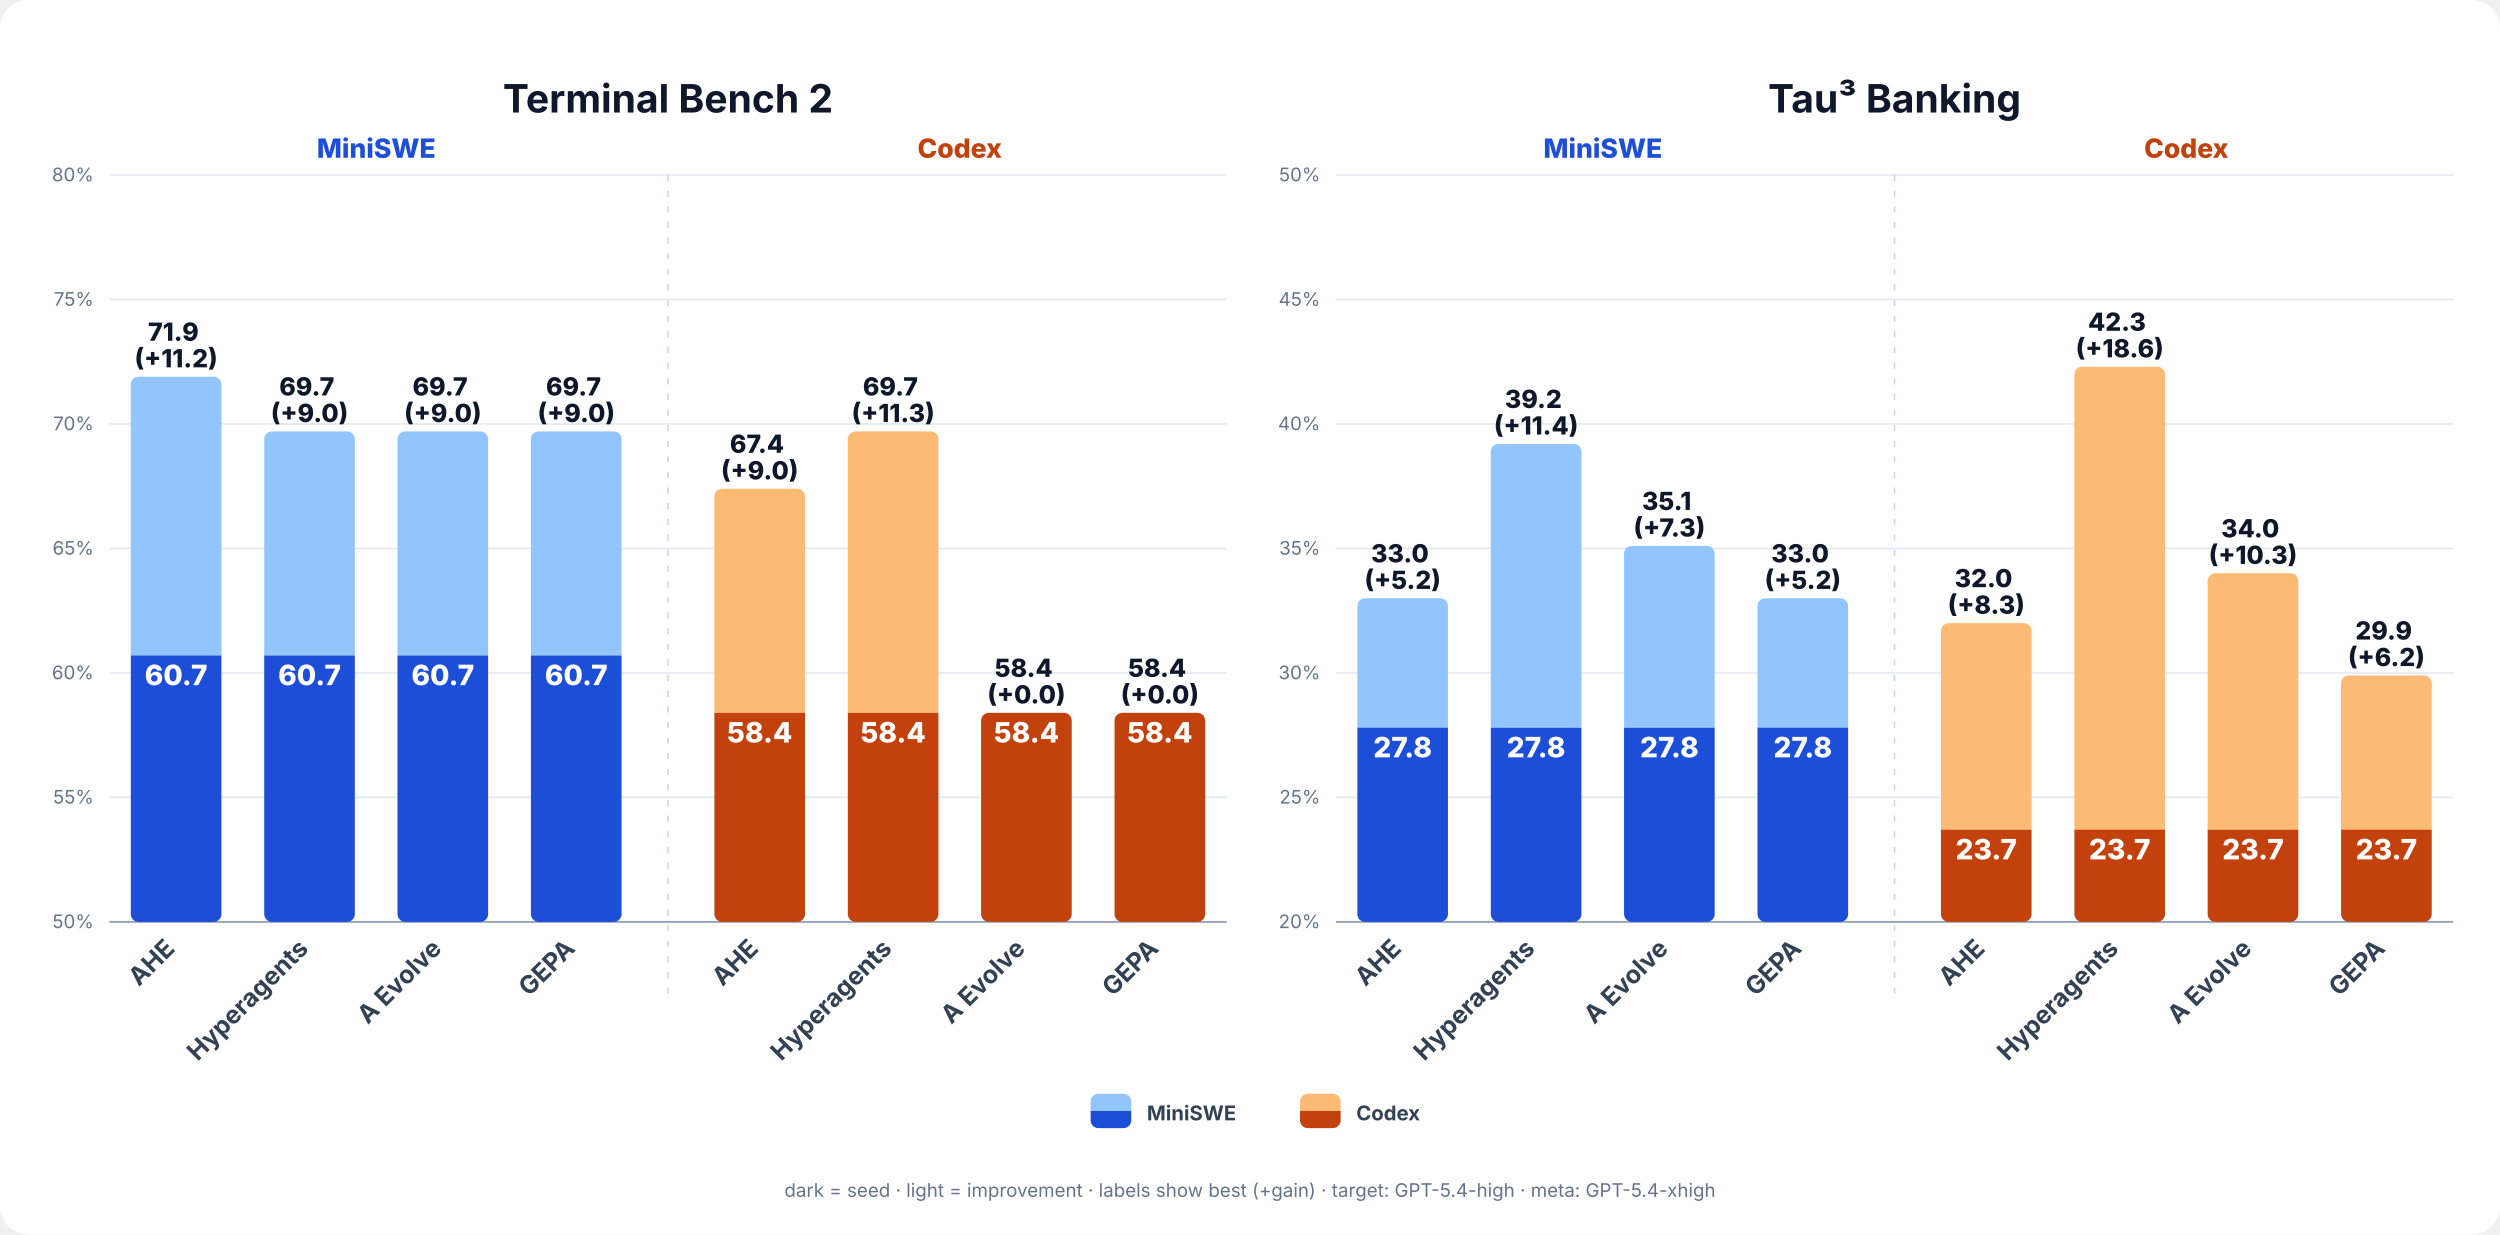
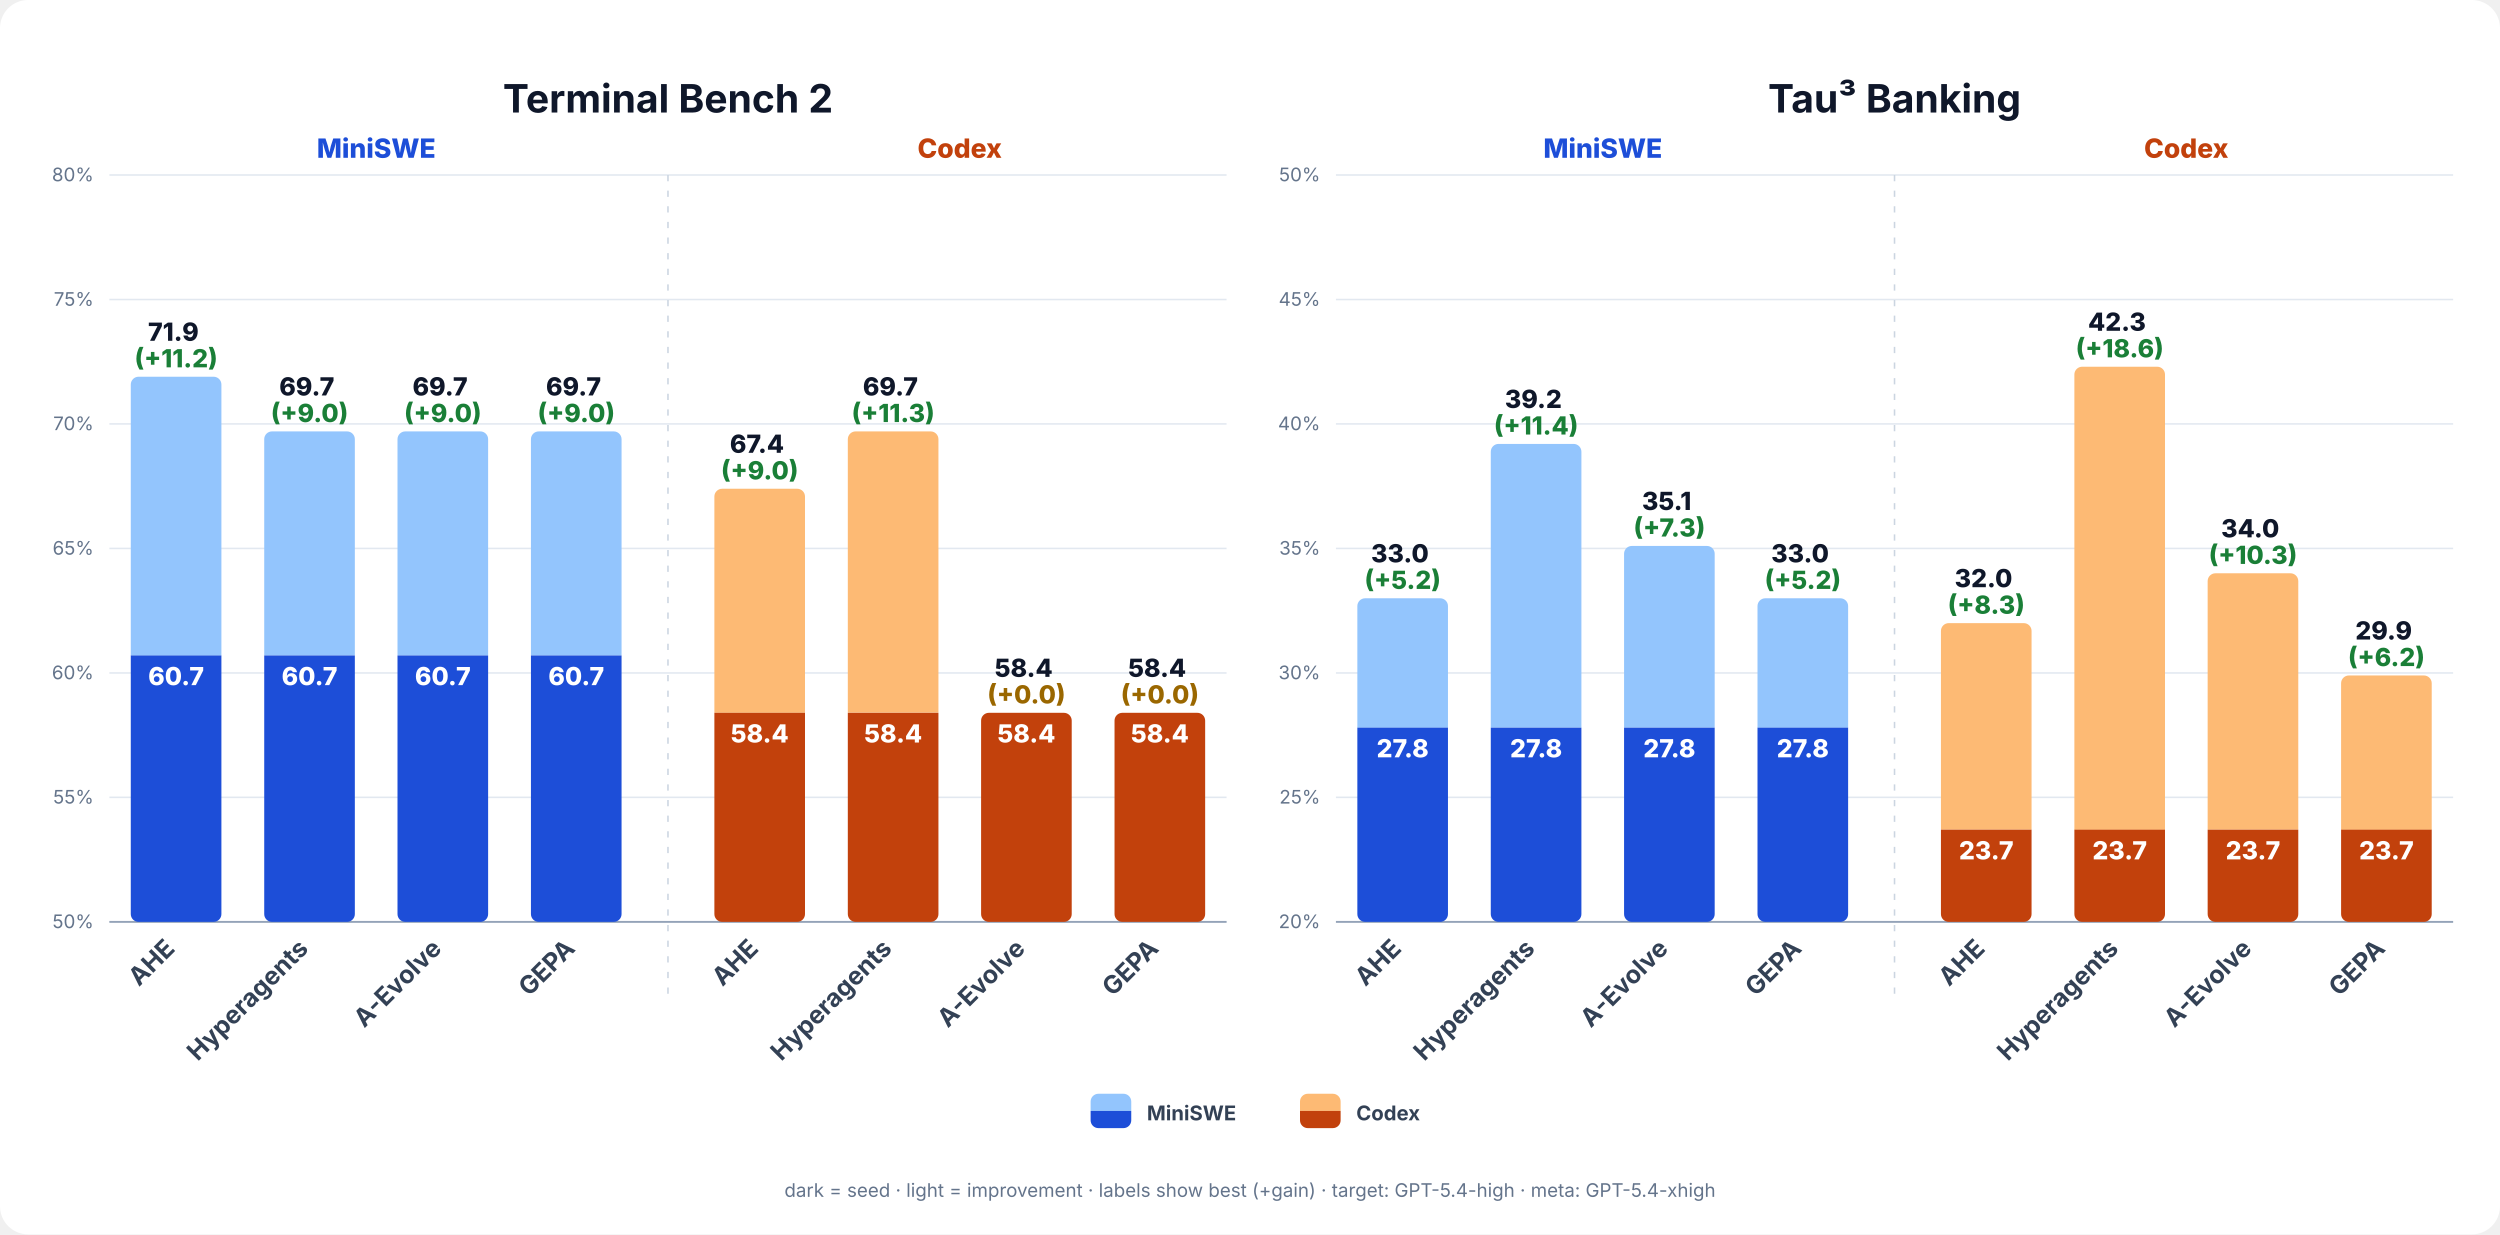
<svg xmlns="http://www.w3.org/2000/svg" width="1600" height="790" viewBox="0 0 1600 790" role="img" aria-labelledby="title desc">
  <rect width="1600" height="790" rx="18" fill="#FFFFFF" />
-   <style>text{font-family:Inter,ui-sans-serif,system-ui,-apple-system,BlinkMacSystemFont,"Segoe UI",sans-serif}.title{font-size:25px;font-weight:750;fill:#0F172A}.axis{font-size:12px;fill:#64748B}.method{font-size:16px;font-weight:750;fill:#334155}.seed{font-size:18px;font-weight:800;fill:#FFFFFF}.best{font-size:16px;font-weight:800;fill:#0F172A}.agent{font-size:17px;font-weight:800}.legend{font-size:13px;font-weight:650;fill:#334155}.note{font-size:12px;fill:#64748B}</style>
+   <style>text{font-family:Inter,ui-sans-serif,system-ui,-apple-system,BlinkMacSystemFont,"Segoe UI",sans-serif}.title{font-size:25px;font-weight:750;fill:#0F172A}.axis{font-size:12px;fill:#64748B}.method{font-size:16px;font-weight:750;fill:#334155}.seed{font-size:16px;font-weight:800;fill:#FFFFFF}.best{font-size:16px;font-weight:800;fill:#0F172A}.delta-up{fill:#1A7F37}.delta-down{fill:#CF222E}.delta-flat{fill:#9A6700}.agent{font-size:17px;font-weight:800}.legend{font-size:13px;font-weight:650;fill:#334155}.note{font-size:12px;fill:#64748B}</style>
  <text class="title" x="427.5" y="72" text-anchor="middle">Terminal Bench 2</text>
  <line x1="70.0" y1="590.0" x2="785.0" y2="590.0" stroke="#E2E8F0" />
  <text class="axis" x="60.0" y="594.0" text-anchor="end">50%</text>
  <line x1="70.0" y1="510.3" x2="785.0" y2="510.3" stroke="#E2E8F0" />
  <text class="axis" x="60.0" y="514.3" text-anchor="end">55%</text>
  <line x1="70.0" y1="430.7" x2="785.0" y2="430.7" stroke="#E2E8F0" />
  <text class="axis" x="60.0" y="434.7" text-anchor="end">60%</text>
  <line x1="70.0" y1="351.0" x2="785.0" y2="351.0" stroke="#E2E8F0" />
  <text class="axis" x="60.0" y="355.0" text-anchor="end">65%</text>
  <line x1="70.0" y1="271.3" x2="785.0" y2="271.3" stroke="#E2E8F0" />
  <text class="axis" x="60.0" y="275.3" text-anchor="end">70%</text>
  <line x1="70.0" y1="191.7" x2="785.0" y2="191.7" stroke="#E2E8F0" />
  <text class="axis" x="60.0" y="195.7" text-anchor="end">75%</text>
  <line x1="70.0" y1="112.0" x2="785.0" y2="112.0" stroke="#E2E8F0" />
  <text class="axis" x="60.0" y="116.0" text-anchor="end">80%</text>
  <line x1="70.0" y1="590" x2="785.0" y2="590" stroke="#94A3B8" stroke-width="1.2" />
  <line x1="427.5" y1="112" x2="427.5" y2="637" stroke="#CBD5E1" stroke-dasharray="4 6" />
  <text class="agent" x="240.8" y="101" text-anchor="middle" fill="#1D4ED8">MiniSWE</text>
  <defs>
    <clipPath id="b-0-0-0">
      <rect x="83.7" y="241.1" width="58" height="348.9" rx="5" />
    </clipPath>
  </defs>
  <g clip-path="url(#b-0-0-0)">
    <rect x="83.7" y="241.1" width="58" height="178.5" fill="#93C5FD" />
    <rect x="83.7" y="419.5" width="58" height="170.5" fill="#1D4ED8" />
  </g>
  <text class="seed" x="112.7" y="438.5" text-anchor="middle">60.7</text>
  <text class="best" x="112.7" y="218.1" text-anchor="middle">
    <tspan x="112.7">71.9</tspan>
-     <tspan x="112.7" dy="17">(+11.2)</tspan>
+     <tspan class="delta-up" x="112.7" dy="17">(+11.2)</tspan>
  </text>
  <text class="method" x="112.7" y="608" text-anchor="end" transform="rotate(-45 112.7 608)">AHE</text>
  <defs>
    <clipPath id="b-0-0-1">
      <rect x="169.1" y="276.1" width="58" height="313.9" rx="5" />
    </clipPath>
  </defs>
  <g clip-path="url(#b-0-0-1)">
    <rect x="169.1" y="276.1" width="58" height="143.4" fill="#93C5FD" />
    <rect x="169.1" y="419.5" width="58" height="170.5" fill="#1D4ED8" />
  </g>
  <text class="seed" x="198.1" y="438.5" text-anchor="middle">60.7</text>
  <text class="best" x="198.1" y="253.1" text-anchor="middle">
    <tspan x="198.1">69.7</tspan>
-     <tspan x="198.1" dy="17">(+9.0)</tspan>
+     <tspan class="delta-up" x="198.1" dy="17">(+9.0)</tspan>
  </text>
  <text class="method" x="198.1" y="608" text-anchor="end" transform="rotate(-45 198.1 608)">Hyperagents</text>
  <defs>
    <clipPath id="b-0-0-2">
      <rect x="254.4" y="276.1" width="58" height="313.9" rx="5" />
    </clipPath>
  </defs>
  <g clip-path="url(#b-0-0-2)">
    <rect x="254.4" y="276.1" width="58" height="143.4" fill="#93C5FD" />
    <rect x="254.4" y="419.5" width="58" height="170.5" fill="#1D4ED8" />
  </g>
  <text class="seed" x="283.4" y="438.5" text-anchor="middle">60.7</text>
  <text class="best" x="283.4" y="253.1" text-anchor="middle">
    <tspan x="283.4">69.7</tspan>
-     <tspan x="283.4" dy="17">(+9.0)</tspan>
-   </text>
-   <text class="method" x="283.4" y="608" text-anchor="end" transform="rotate(-45 283.4 608)">A Evolve</text>
+     <tspan class="delta-up" x="283.4" dy="17">(+9.0)</tspan>
+   </text>
+   <text class="method" x="283.4" y="608" text-anchor="end" transform="rotate(-45 283.4 608)">A-Evolve</text>
  <defs>
    <clipPath id="b-0-0-3">
      <rect x="339.8" y="276.1" width="58" height="313.9" rx="5" />
    </clipPath>
  </defs>
  <g clip-path="url(#b-0-0-3)">
    <rect x="339.8" y="276.1" width="58" height="143.4" fill="#93C5FD" />
    <rect x="339.8" y="419.5" width="58" height="170.5" fill="#1D4ED8" />
  </g>
  <text class="seed" x="368.8" y="438.5" text-anchor="middle">60.7</text>
  <text class="best" x="368.8" y="253.1" text-anchor="middle">
    <tspan x="368.8">69.7</tspan>
-     <tspan x="368.8" dy="17">(+9.0)</tspan>
+     <tspan class="delta-up" x="368.8" dy="17">(+9.0)</tspan>
  </text>
  <text class="method" x="368.8" y="608" text-anchor="end" transform="rotate(-45 368.8 608)">GEPA</text>
  <text class="agent" x="614.2" y="101" text-anchor="middle" fill="#C2410C">Codex</text>
  <defs>
    <clipPath id="b-0-1-0">
      <rect x="457.2" y="312.8" width="58" height="277.2" rx="5" />
    </clipPath>
  </defs>
  <g clip-path="url(#b-0-1-0)">
    <rect x="457.2" y="312.8" width="58" height="143.4" fill="#FDBA74" />
    <rect x="457.2" y="456.2" width="58" height="133.8" fill="#C2410C" />
  </g>
  <text class="seed" x="486.2" y="475.2" text-anchor="middle">58.4</text>
  <text class="best" x="486.2" y="289.8" text-anchor="middle">
    <tspan x="486.2">67.4</tspan>
-     <tspan x="486.2" dy="17">(+9.0)</tspan>
+     <tspan class="delta-up" x="486.2" dy="17">(+9.0)</tspan>
  </text>
  <text class="method" x="486.2" y="608" text-anchor="end" transform="rotate(-45 486.2 608)">AHE</text>
  <defs>
    <clipPath id="b-0-1-1">
      <rect x="542.6" y="276.1" width="58" height="313.9" rx="5" />
    </clipPath>
  </defs>
  <g clip-path="url(#b-0-1-1)">
    <rect x="542.6" y="276.1" width="58" height="180.0" fill="#FDBA74" />
    <rect x="542.6" y="456.2" width="58" height="133.8" fill="#C2410C" />
  </g>
  <text class="seed" x="571.6" y="475.2" text-anchor="middle">58.4</text>
  <text class="best" x="571.6" y="253.1" text-anchor="middle">
    <tspan x="571.6">69.7</tspan>
-     <tspan x="571.6" dy="17">(+11.3)</tspan>
+     <tspan class="delta-up" x="571.6" dy="17">(+11.3)</tspan>
  </text>
  <text class="method" x="571.6" y="608" text-anchor="end" transform="rotate(-45 571.6 608)">Hyperagents</text>
  <defs>
    <clipPath id="b-0-1-2">
      <rect x="627.9" y="456.2" width="58" height="133.8" rx="5" />
    </clipPath>
  </defs>
  <g clip-path="url(#b-0-1-2)">
    <rect x="627.9" y="456.2" width="58" height="0.0" fill="#FDBA74" />
    <rect x="627.9" y="456.2" width="58" height="133.8" fill="#C2410C" />
  </g>
  <text class="seed" x="656.9" y="475.2" text-anchor="middle">58.4</text>
  <text class="best" x="656.9" y="433.2" text-anchor="middle">
    <tspan x="656.9">58.4</tspan>
-     <tspan x="656.9" dy="17">(+0.0)</tspan>
-   </text>
-   <text class="method" x="656.9" y="608" text-anchor="end" transform="rotate(-45 656.9 608)">A Evolve</text>
+     <tspan class="delta-flat" x="656.9" dy="17">(+0.0)</tspan>
+   </text>
+   <text class="method" x="656.9" y="608" text-anchor="end" transform="rotate(-45 656.9 608)">A-Evolve</text>
  <defs>
    <clipPath id="b-0-1-3">
      <rect x="713.3" y="456.2" width="58" height="133.8" rx="5" />
    </clipPath>
  </defs>
  <g clip-path="url(#b-0-1-3)">
    <rect x="713.3" y="456.2" width="58" height="0.0" fill="#FDBA74" />
    <rect x="713.3" y="456.2" width="58" height="133.8" fill="#C2410C" />
  </g>
  <text class="seed" x="742.3" y="475.2" text-anchor="middle">58.4</text>
  <text class="best" x="742.3" y="433.2" text-anchor="middle">
    <tspan x="742.3">58.4</tspan>
-     <tspan x="742.3" dy="17">(+0.0)</tspan>
+     <tspan class="delta-flat" x="742.3" dy="17">(+0.0)</tspan>
  </text>
  <text class="method" x="742.3" y="608" text-anchor="end" transform="rotate(-45 742.3 608)">GEPA</text>
  <text class="title" x="1212.5" y="72" text-anchor="middle">Tau³ Banking</text>
  <line x1="855.0" y1="590.0" x2="1570.0" y2="590.0" stroke="#E2E8F0" />
  <text class="axis" x="845.0" y="594.0" text-anchor="end">20%</text>
  <line x1="855.0" y1="510.3" x2="1570.0" y2="510.3" stroke="#E2E8F0" />
  <text class="axis" x="845.0" y="514.3" text-anchor="end">25%</text>
  <line x1="855.0" y1="430.7" x2="1570.0" y2="430.7" stroke="#E2E8F0" />
  <text class="axis" x="845.0" y="434.7" text-anchor="end">30%</text>
  <line x1="855.0" y1="351.0" x2="1570.0" y2="351.0" stroke="#E2E8F0" />
  <text class="axis" x="845.0" y="355.0" text-anchor="end">35%</text>
  <line x1="855.0" y1="271.3" x2="1570.0" y2="271.3" stroke="#E2E8F0" />
  <text class="axis" x="845.0" y="275.3" text-anchor="end">40%</text>
  <line x1="855.0" y1="191.7" x2="1570.0" y2="191.7" stroke="#E2E8F0" />
  <text class="axis" x="845.0" y="195.7" text-anchor="end">45%</text>
  <line x1="855.0" y1="112.0" x2="1570.0" y2="112.0" stroke="#E2E8F0" />
  <text class="axis" x="845.0" y="116.0" text-anchor="end">50%</text>
  <line x1="855.0" y1="590" x2="1570.0" y2="590" stroke="#94A3B8" stroke-width="1.2" />
  <line x1="1212.5" y1="112" x2="1212.5" y2="637" stroke="#CBD5E1" stroke-dasharray="4 6" />
  <text class="agent" x="1025.8" y="101" text-anchor="middle" fill="#1D4ED8">MiniSWE</text>
  <defs>
    <clipPath id="b-1-0-0">
      <rect x="868.7" y="382.9" width="58" height="207.1" rx="5" />
    </clipPath>
  </defs>
  <g clip-path="url(#b-1-0-0)">
    <rect x="868.7" y="382.9" width="58" height="82.9" fill="#93C5FD" />
    <rect x="868.7" y="465.7" width="58" height="124.3" fill="#1D4ED8" />
  </g>
  <text class="seed" x="897.7" y="484.7" text-anchor="middle">27.8</text>
  <text class="best" x="897.7" y="359.9" text-anchor="middle">
    <tspan x="897.7">33.0</tspan>
-     <tspan x="897.7" dy="17">(+5.2)</tspan>
+     <tspan class="delta-up" x="897.7" dy="17">(+5.2)</tspan>
  </text>
  <text class="method" x="897.7" y="608" text-anchor="end" transform="rotate(-45 897.7 608)">AHE</text>
  <defs>
    <clipPath id="b-1-0-1">
      <rect x="954.1" y="284.1" width="58" height="305.9" rx="5" />
    </clipPath>
  </defs>
  <g clip-path="url(#b-1-0-1)">
    <rect x="954.1" y="284.1" width="58" height="181.6" fill="#93C5FD" />
    <rect x="954.1" y="465.7" width="58" height="124.3" fill="#1D4ED8" />
  </g>
  <text class="seed" x="983.1" y="484.7" text-anchor="middle">27.8</text>
  <text class="best" x="983.1" y="261.1" text-anchor="middle">
    <tspan x="983.1">39.2</tspan>
-     <tspan x="983.1" dy="17">(+11.4)</tspan>
+     <tspan class="delta-up" x="983.1" dy="17">(+11.4)</tspan>
  </text>
  <text class="method" x="983.1" y="608" text-anchor="end" transform="rotate(-45 983.1 608)">Hyperagents</text>
  <defs>
    <clipPath id="b-1-0-2">
      <rect x="1039.4" y="349.4" width="58" height="240.6" rx="5" />
    </clipPath>
  </defs>
  <g clip-path="url(#b-1-0-2)">
    <rect x="1039.4" y="349.4" width="58" height="116.3" fill="#93C5FD" />
    <rect x="1039.4" y="465.7" width="58" height="124.3" fill="#1D4ED8" />
  </g>
  <text class="seed" x="1068.4" y="484.7" text-anchor="middle">27.8</text>
  <text class="best" x="1068.4" y="326.4" text-anchor="middle">
    <tspan x="1068.4">35.1</tspan>
-     <tspan x="1068.4" dy="17">(+7.3)</tspan>
-   </text>
-   <text class="method" x="1068.4" y="608" text-anchor="end" transform="rotate(-45 1068.4 608)">A Evolve</text>
+     <tspan class="delta-up" x="1068.4" dy="17">(+7.3)</tspan>
+   </text>
+   <text class="method" x="1068.4" y="608" text-anchor="end" transform="rotate(-45 1068.4 608)">A-Evolve</text>
  <defs>
    <clipPath id="b-1-0-3">
      <rect x="1124.8" y="382.9" width="58" height="207.1" rx="5" />
    </clipPath>
  </defs>
  <g clip-path="url(#b-1-0-3)">
    <rect x="1124.8" y="382.9" width="58" height="82.9" fill="#93C5FD" />
    <rect x="1124.8" y="465.7" width="58" height="124.3" fill="#1D4ED8" />
  </g>
  <text class="seed" x="1153.8" y="484.7" text-anchor="middle">27.8</text>
  <text class="best" x="1153.8" y="359.9" text-anchor="middle">
    <tspan x="1153.8">33.0</tspan>
-     <tspan x="1153.8" dy="17">(+5.2)</tspan>
+     <tspan class="delta-up" x="1153.8" dy="17">(+5.2)</tspan>
  </text>
  <text class="method" x="1153.8" y="608" text-anchor="end" transform="rotate(-45 1153.8 608)">GEPA</text>
  <text class="agent" x="1399.2" y="101" text-anchor="middle" fill="#C2410C">Codex</text>
  <defs>
    <clipPath id="b-1-1-0">
      <rect x="1242.2" y="398.8" width="58" height="191.2" rx="5" />
    </clipPath>
  </defs>
  <g clip-path="url(#b-1-1-0)">
    <rect x="1242.2" y="398.8" width="58" height="132.2" fill="#FDBA74" />
    <rect x="1242.2" y="531.0" width="58" height="59.0" fill="#C2410C" />
  </g>
  <text class="seed" x="1271.2" y="550.0" text-anchor="middle">23.7</text>
  <text class="best" x="1271.2" y="375.8" text-anchor="middle">
    <tspan x="1271.2">32.0</tspan>
-     <tspan x="1271.2" dy="17">(+8.3)</tspan>
+     <tspan class="delta-up" x="1271.2" dy="17">(+8.3)</tspan>
  </text>
  <text class="method" x="1271.2" y="608" text-anchor="end" transform="rotate(-45 1271.2 608)">AHE</text>
  <defs>
    <clipPath id="b-1-1-1">
      <rect x="1327.6" y="234.7" width="58" height="355.3" rx="5" />
    </clipPath>
  </defs>
  <g clip-path="url(#b-1-1-1)">
    <rect x="1327.6" y="234.7" width="58" height="296.4" fill="#FDBA74" />
    <rect x="1327.6" y="531.0" width="58" height="59.0" fill="#C2410C" />
  </g>
  <text class="seed" x="1356.6" y="550.0" text-anchor="middle">23.7</text>
  <text class="best" x="1356.6" y="211.7" text-anchor="middle">
    <tspan x="1356.6">42.3</tspan>
-     <tspan x="1356.6" dy="17">(+18.6)</tspan>
+     <tspan class="delta-up" x="1356.6" dy="17">(+18.6)</tspan>
  </text>
  <text class="method" x="1356.6" y="608" text-anchor="end" transform="rotate(-45 1356.6 608)">Hyperagents</text>
  <defs>
    <clipPath id="b-1-1-2">
      <rect x="1412.9" y="366.9" width="58" height="223.1" rx="5" />
    </clipPath>
  </defs>
  <g clip-path="url(#b-1-1-2)">
    <rect x="1412.9" y="366.9" width="58" height="164.1" fill="#FDBA74" />
    <rect x="1412.9" y="531.0" width="58" height="59.0" fill="#C2410C" />
  </g>
  <text class="seed" x="1441.9" y="550.0" text-anchor="middle">23.7</text>
  <text class="best" x="1441.9" y="343.9" text-anchor="middle">
    <tspan x="1441.9">34.0</tspan>
-     <tspan x="1441.9" dy="17">(+10.3)</tspan>
-   </text>
-   <text class="method" x="1441.9" y="608" text-anchor="end" transform="rotate(-45 1441.9 608)">A Evolve</text>
+     <tspan class="delta-up" x="1441.9" dy="17">(+10.3)</tspan>
+   </text>
+   <text class="method" x="1441.9" y="608" text-anchor="end" transform="rotate(-45 1441.9 608)">A-Evolve</text>
  <defs>
    <clipPath id="b-1-1-3">
      <rect x="1498.3" y="432.3" width="58" height="157.7" rx="5" />
    </clipPath>
  </defs>
  <g clip-path="url(#b-1-1-3)">
    <rect x="1498.3" y="432.3" width="58" height="98.8" fill="#FDBA74" />
    <rect x="1498.3" y="531.0" width="58" height="59.0" fill="#C2410C" />
  </g>
  <text class="seed" x="1527.3" y="550.0" text-anchor="middle">23.7</text>
  <text class="best" x="1527.3" y="409.3" text-anchor="middle">
    <tspan x="1527.3">29.9</tspan>
-     <tspan x="1527.3" dy="17">(+6.2)</tspan>
+     <tspan class="delta-up" x="1527.3" dy="17">(+6.2)</tspan>
  </text>
  <text class="method" x="1527.3" y="608" text-anchor="end" transform="rotate(-45 1527.3 608)">GEPA</text>
  <defs>
    <clipPath id="legend-0">
      <rect x="698" y="700" width="26" height="22" rx="5" />
    </clipPath>
  </defs>
  <g clip-path="url(#legend-0)">
    <rect x="698" y="700" width="26" height="11" fill="#93C5FD" />
    <rect x="698" y="711" width="26" height="11" fill="#1D4ED8" />
  </g>
  <text class="legend" x="734" y="717">MiniSWE</text>
  <defs>
    <clipPath id="legend-1">
      <rect x="832" y="700" width="26" height="22" rx="5" />
    </clipPath>
  </defs>
  <g clip-path="url(#legend-1)">
    <rect x="832" y="700" width="26" height="11" fill="#FDBA74" />
    <rect x="832" y="711" width="26" height="11" fill="#C2410C" />
  </g>
  <text class="legend" x="868" y="717">Codex</text>
  <text class="note" x="800" y="766" text-anchor="middle">dark = seed · light = improvement · labels show best (+gain) · target: GPT-5.4-high · meta: GPT-5.4-xhigh</text>
</svg>
